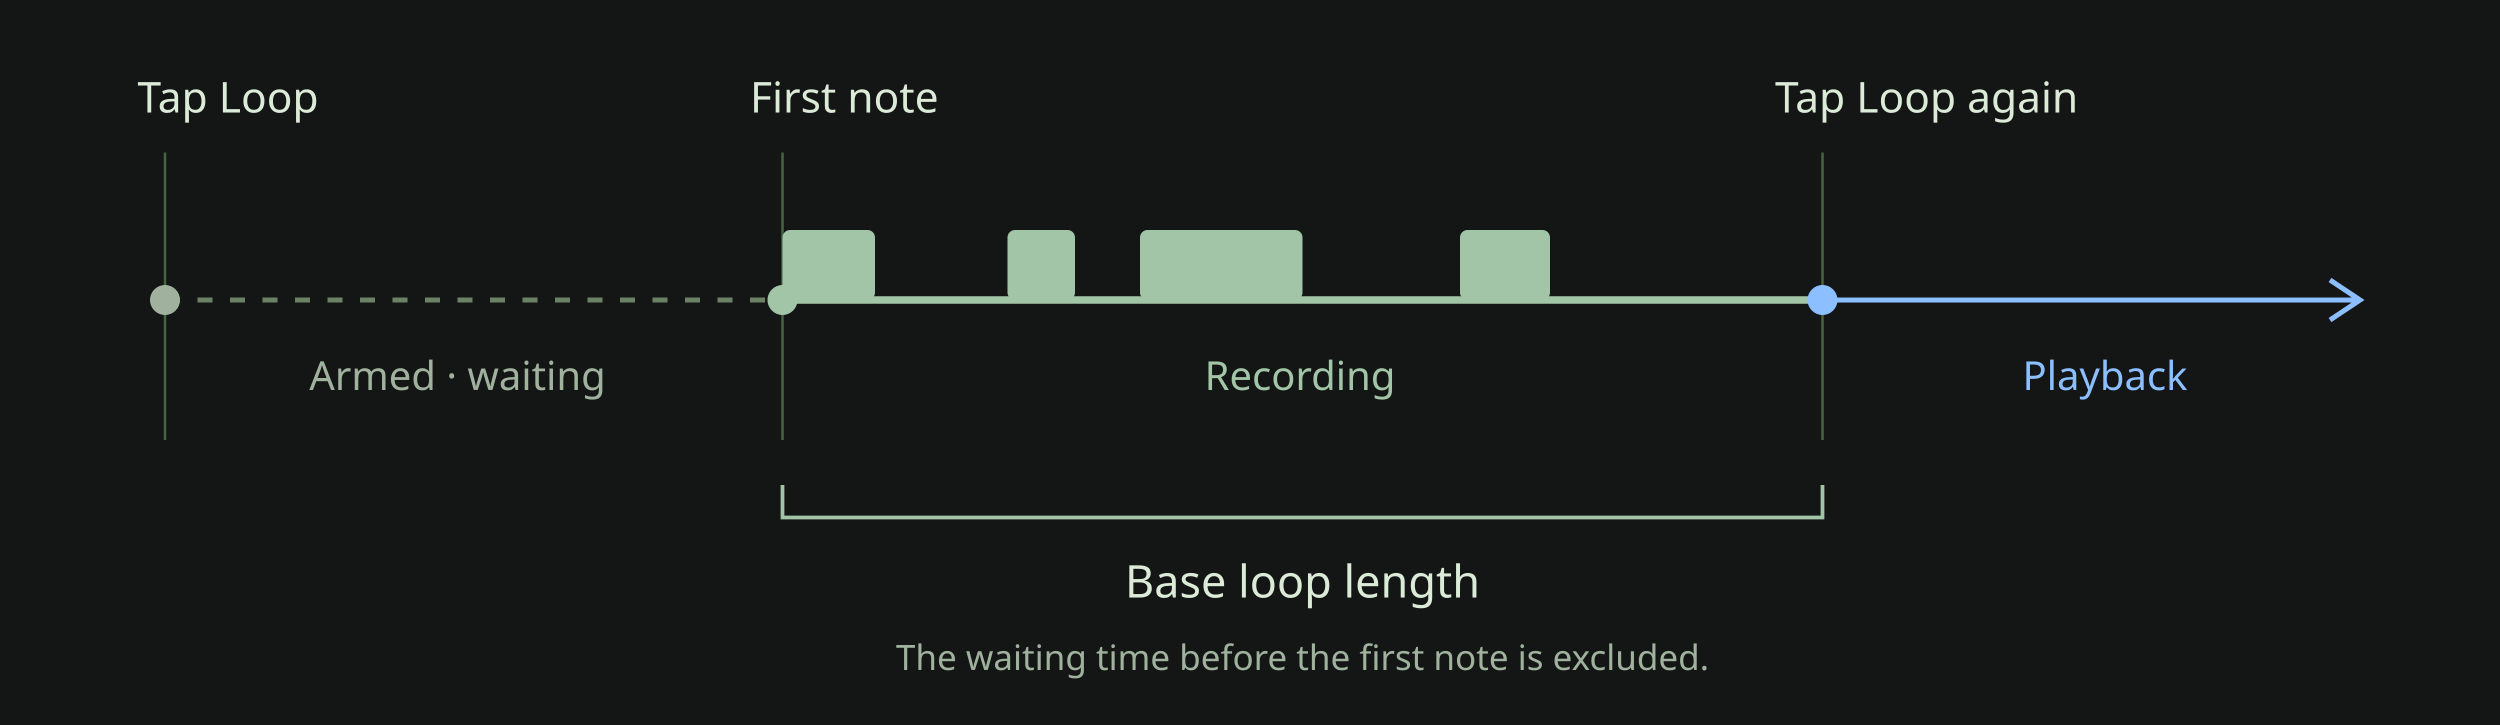
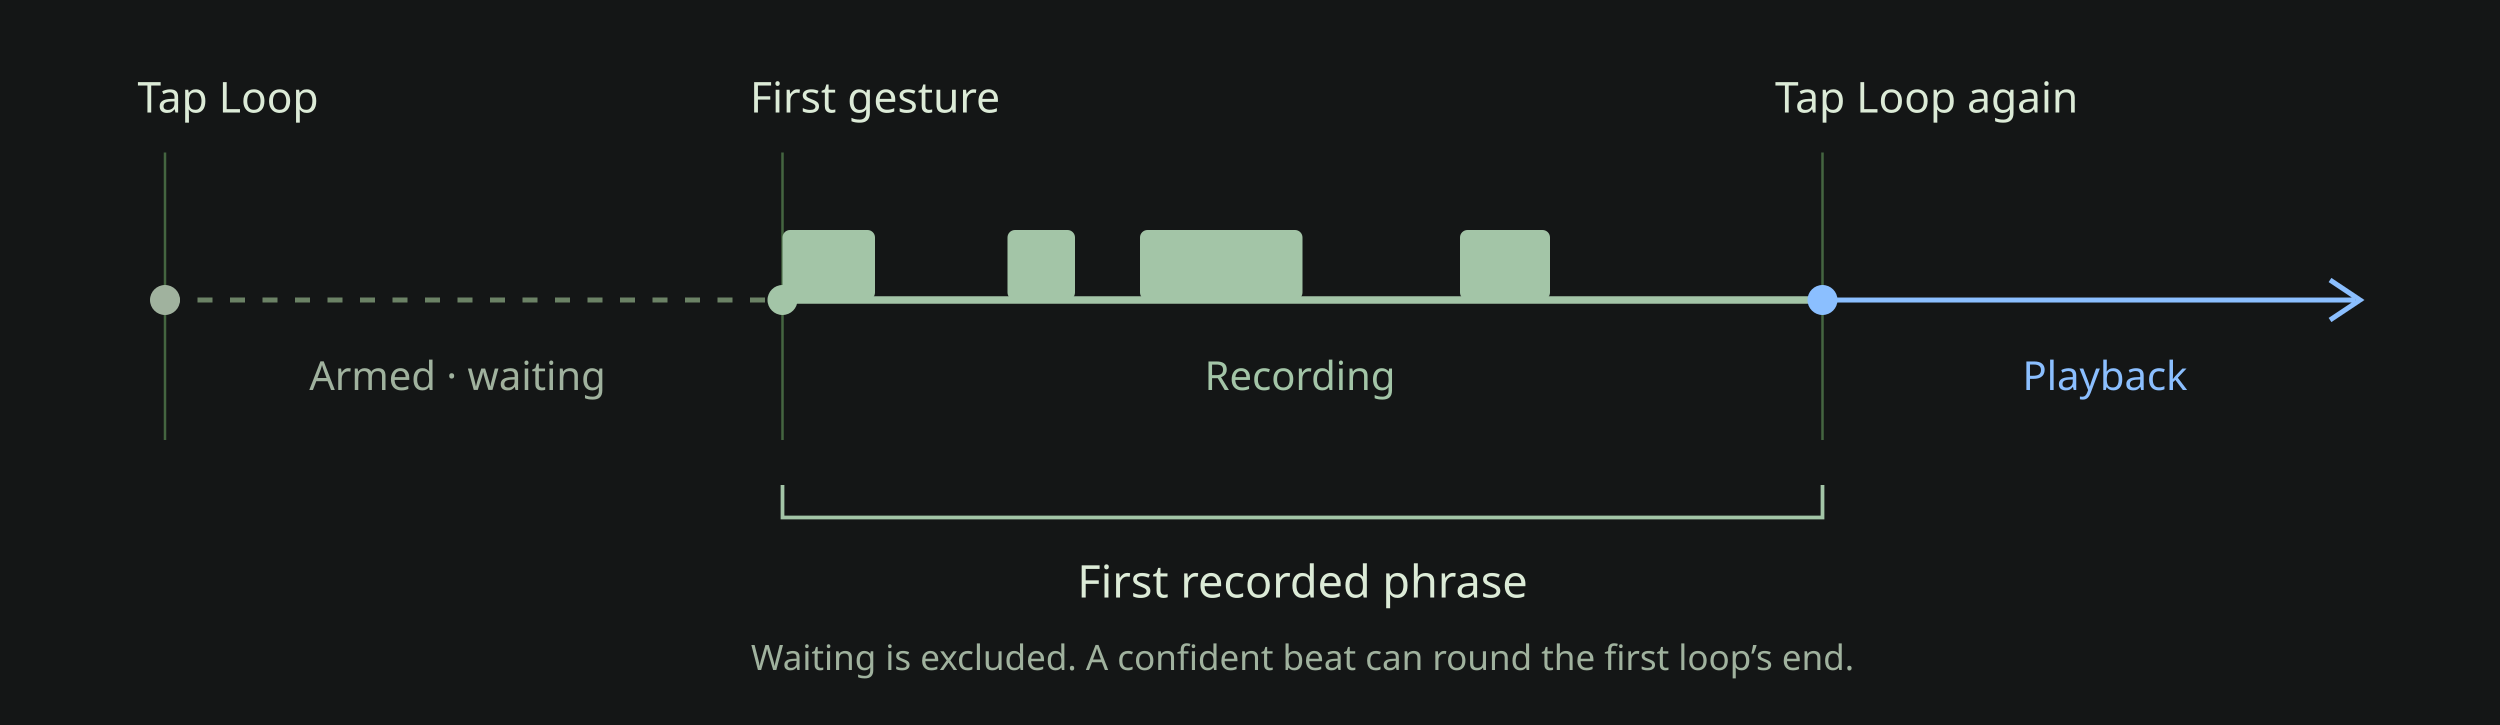
<svg xmlns="http://www.w3.org/2000/svg" viewBox="0 0 1000 290" fill="none">
  <rect width="1000" height="290" fill="#141616" />
  <g font-family="system-ui, sans-serif" font-size="17" fill="#dcebd7">
    <text x="55" y="45">Tap Loop</text>
-     <text x="300" y="45">First note</text>
+     <text x="300" y="45">First gesture</text>
    <text x="710" y="45">Tap Loop again</text>
  </g>
  <g stroke="#446540">
    <path d="M66 61V176" />
    <path d="M313 61V176" />
    <path d="M729 61V176" />
  </g>
  <path d="M66 120H313" stroke="#6b8265" stroke-width="2" stroke-dasharray="6 7" />
  <path d="M313 120H729" stroke="#a3c5a7" stroke-width="3" />
  <path d="M729 120H942M932 112L944 120L932 128" stroke="#8bbfff" stroke-width="2" />
  <g fill="#a3c5a7">
    <rect x="313" y="92" width="37" height="28" rx="3" />
    <rect x="403" y="92" width="27" height="28" rx="3" />
    <rect x="456" y="92" width="65" height="28" rx="3" />
    <rect x="584" y="92" width="36" height="28" rx="3" />
  </g>
  <circle cx="66" cy="120" r="6" fill="#a0b29e" />
  <circle cx="313" cy="120" r="6" fill="#a3c5a7" />
  <circle cx="729" cy="120" r="6" fill="#8bbfff" />
  <g font-family="system-ui, sans-serif" font-size="16" text-anchor="middle">
    <text x="183" y="156" fill="#a0b29e">Armed · waiting</text>
    <text x="520" y="156" fill="#a3c5a7">Recording</text>
    <text x="842" y="156" fill="#8bbfff">Playback</text>
  </g>
  <path d="M313 194V207H729V194" stroke="#a3c5a7" stroke-width="1.5" />
-   <text x="521" y="239" fill="#dcebd7" font-family="system-ui, sans-serif" font-size="18" text-anchor="middle">Base loop length</text>
-   <text x="521" y="268" fill="#a0b29e" font-family="system-ui, sans-serif" font-size="14" text-anchor="middle">The waiting time before the first note is excluded.</text>
+   <text x="521" y="239" fill="#dcebd7" font-family="system-ui, sans-serif" font-size="18" text-anchor="middle">First recorded phrase</text>
+   <text x="521" y="268" fill="#a0b29e" font-family="system-ui, sans-serif" font-size="14" text-anchor="middle">Waiting is excluded. A confident beat can round the first loop’s end.</text>
</svg>
